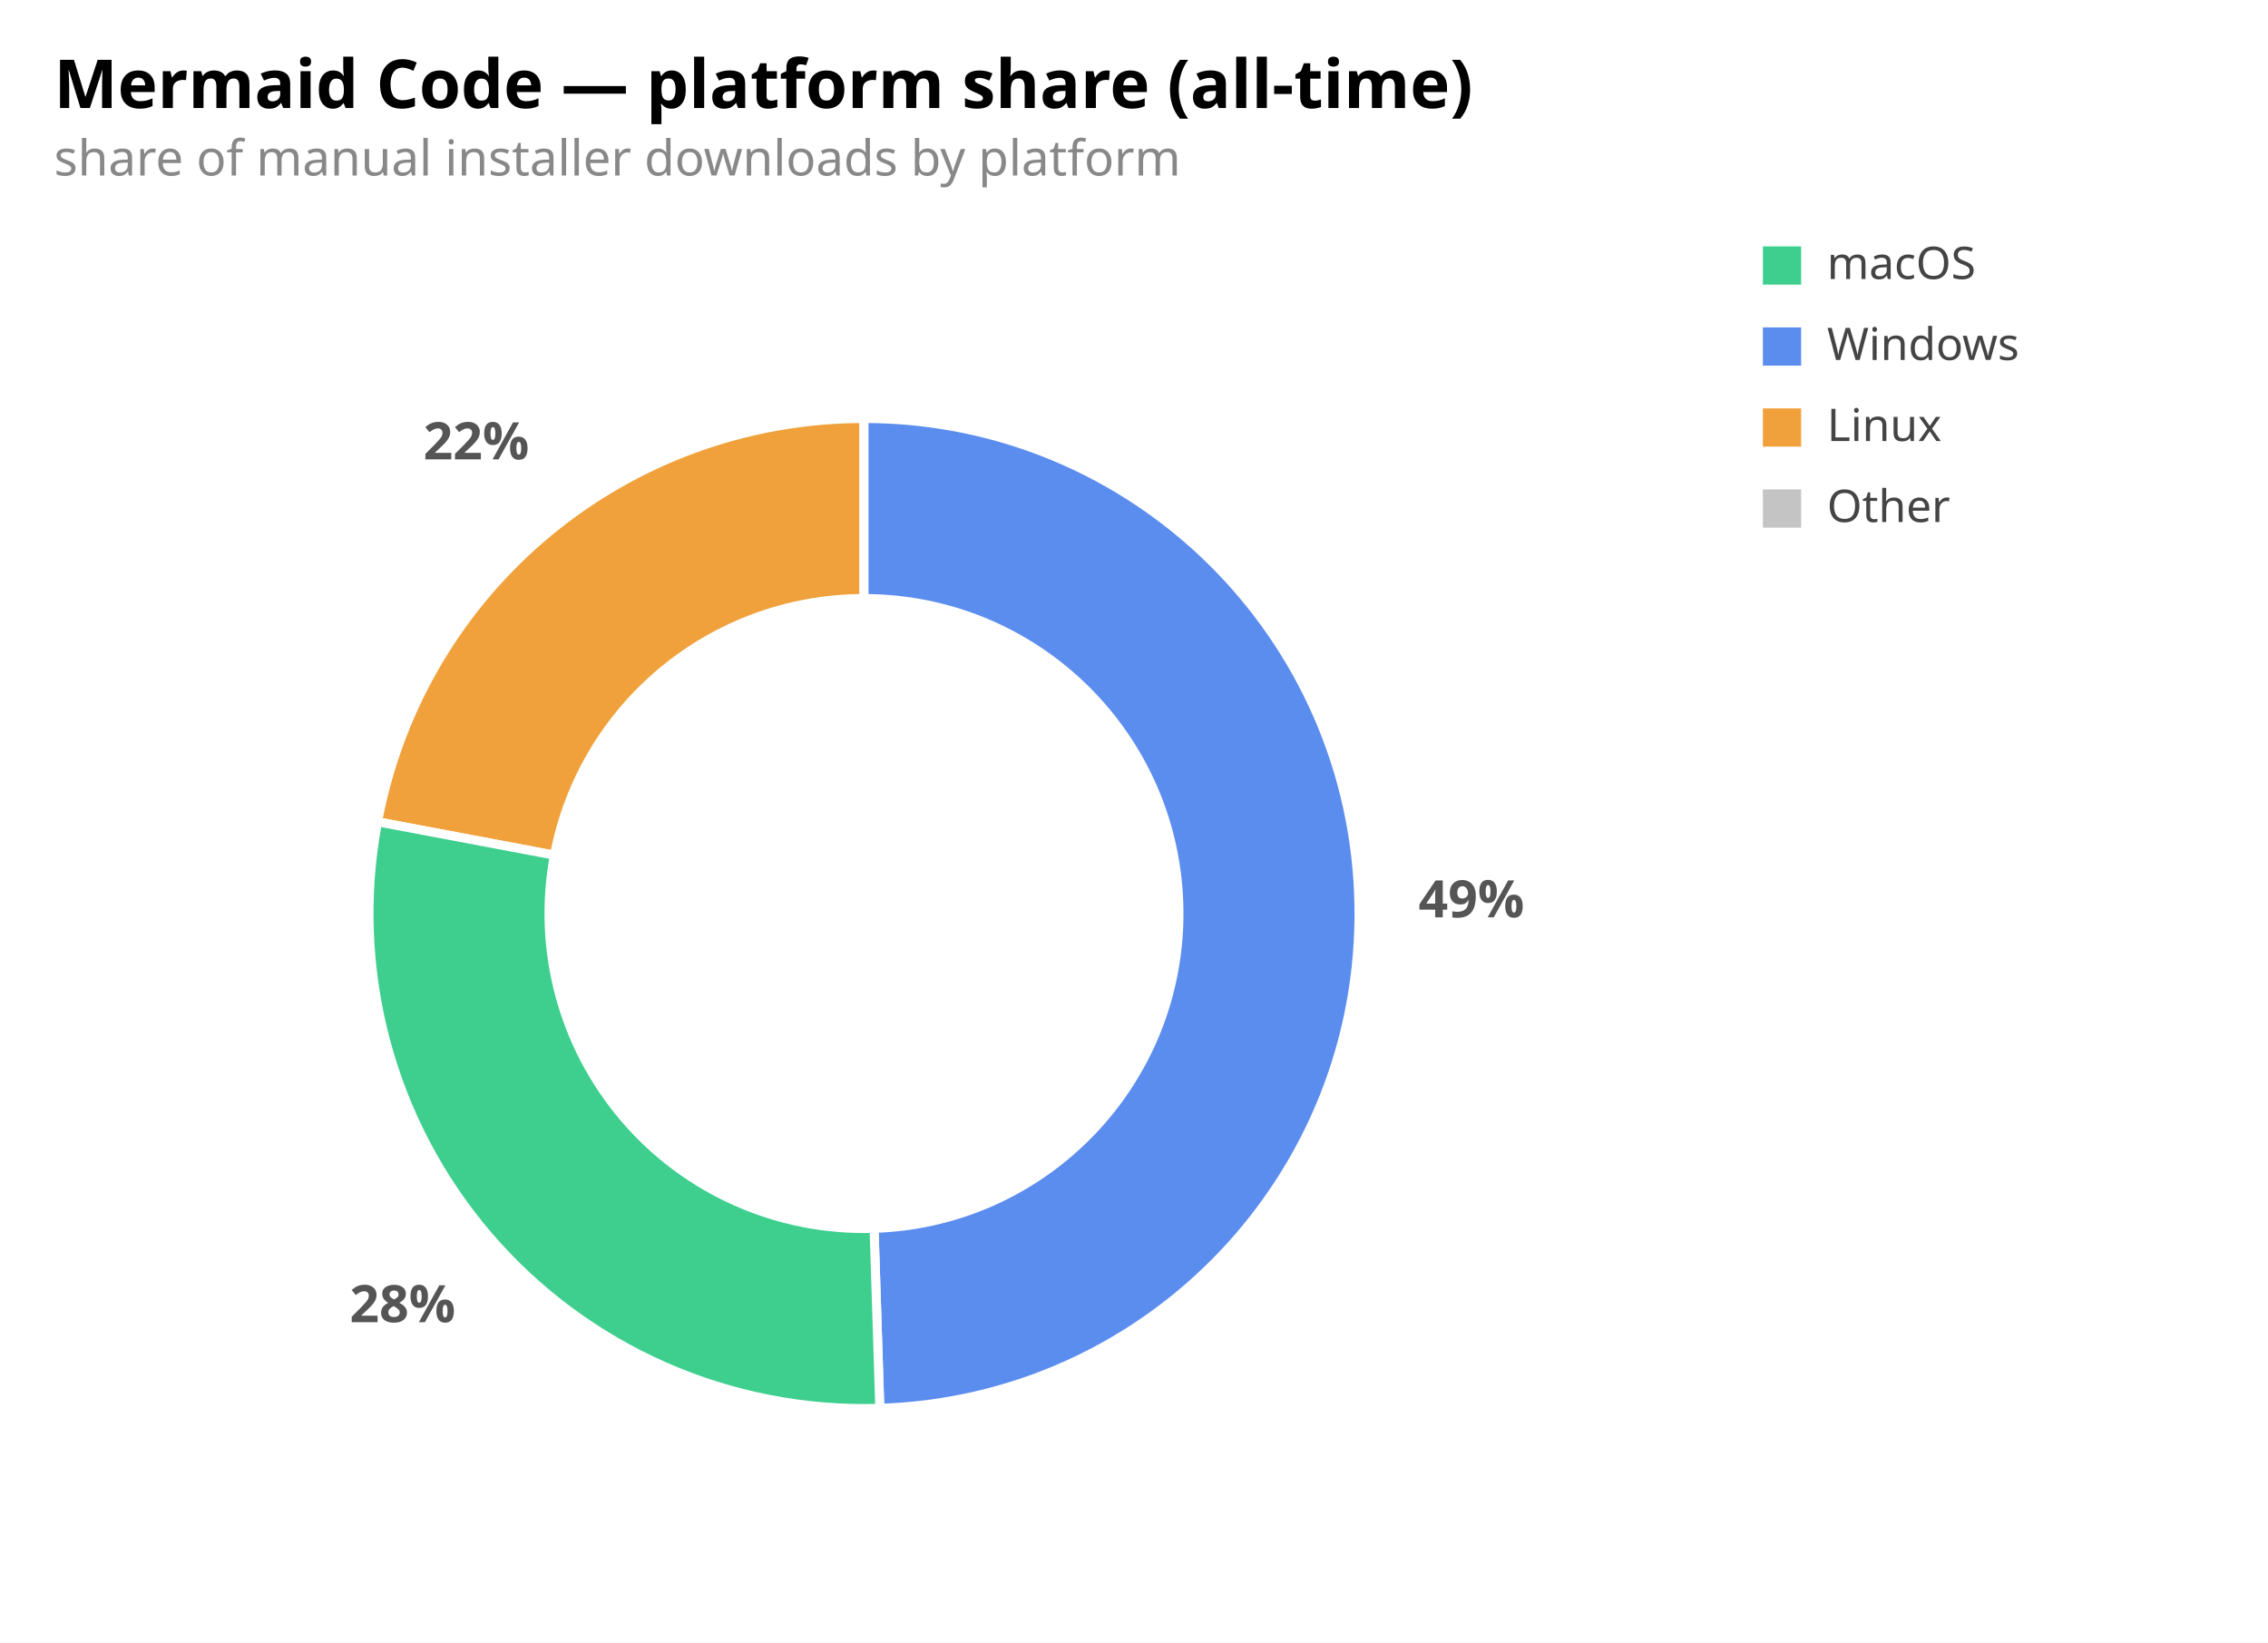
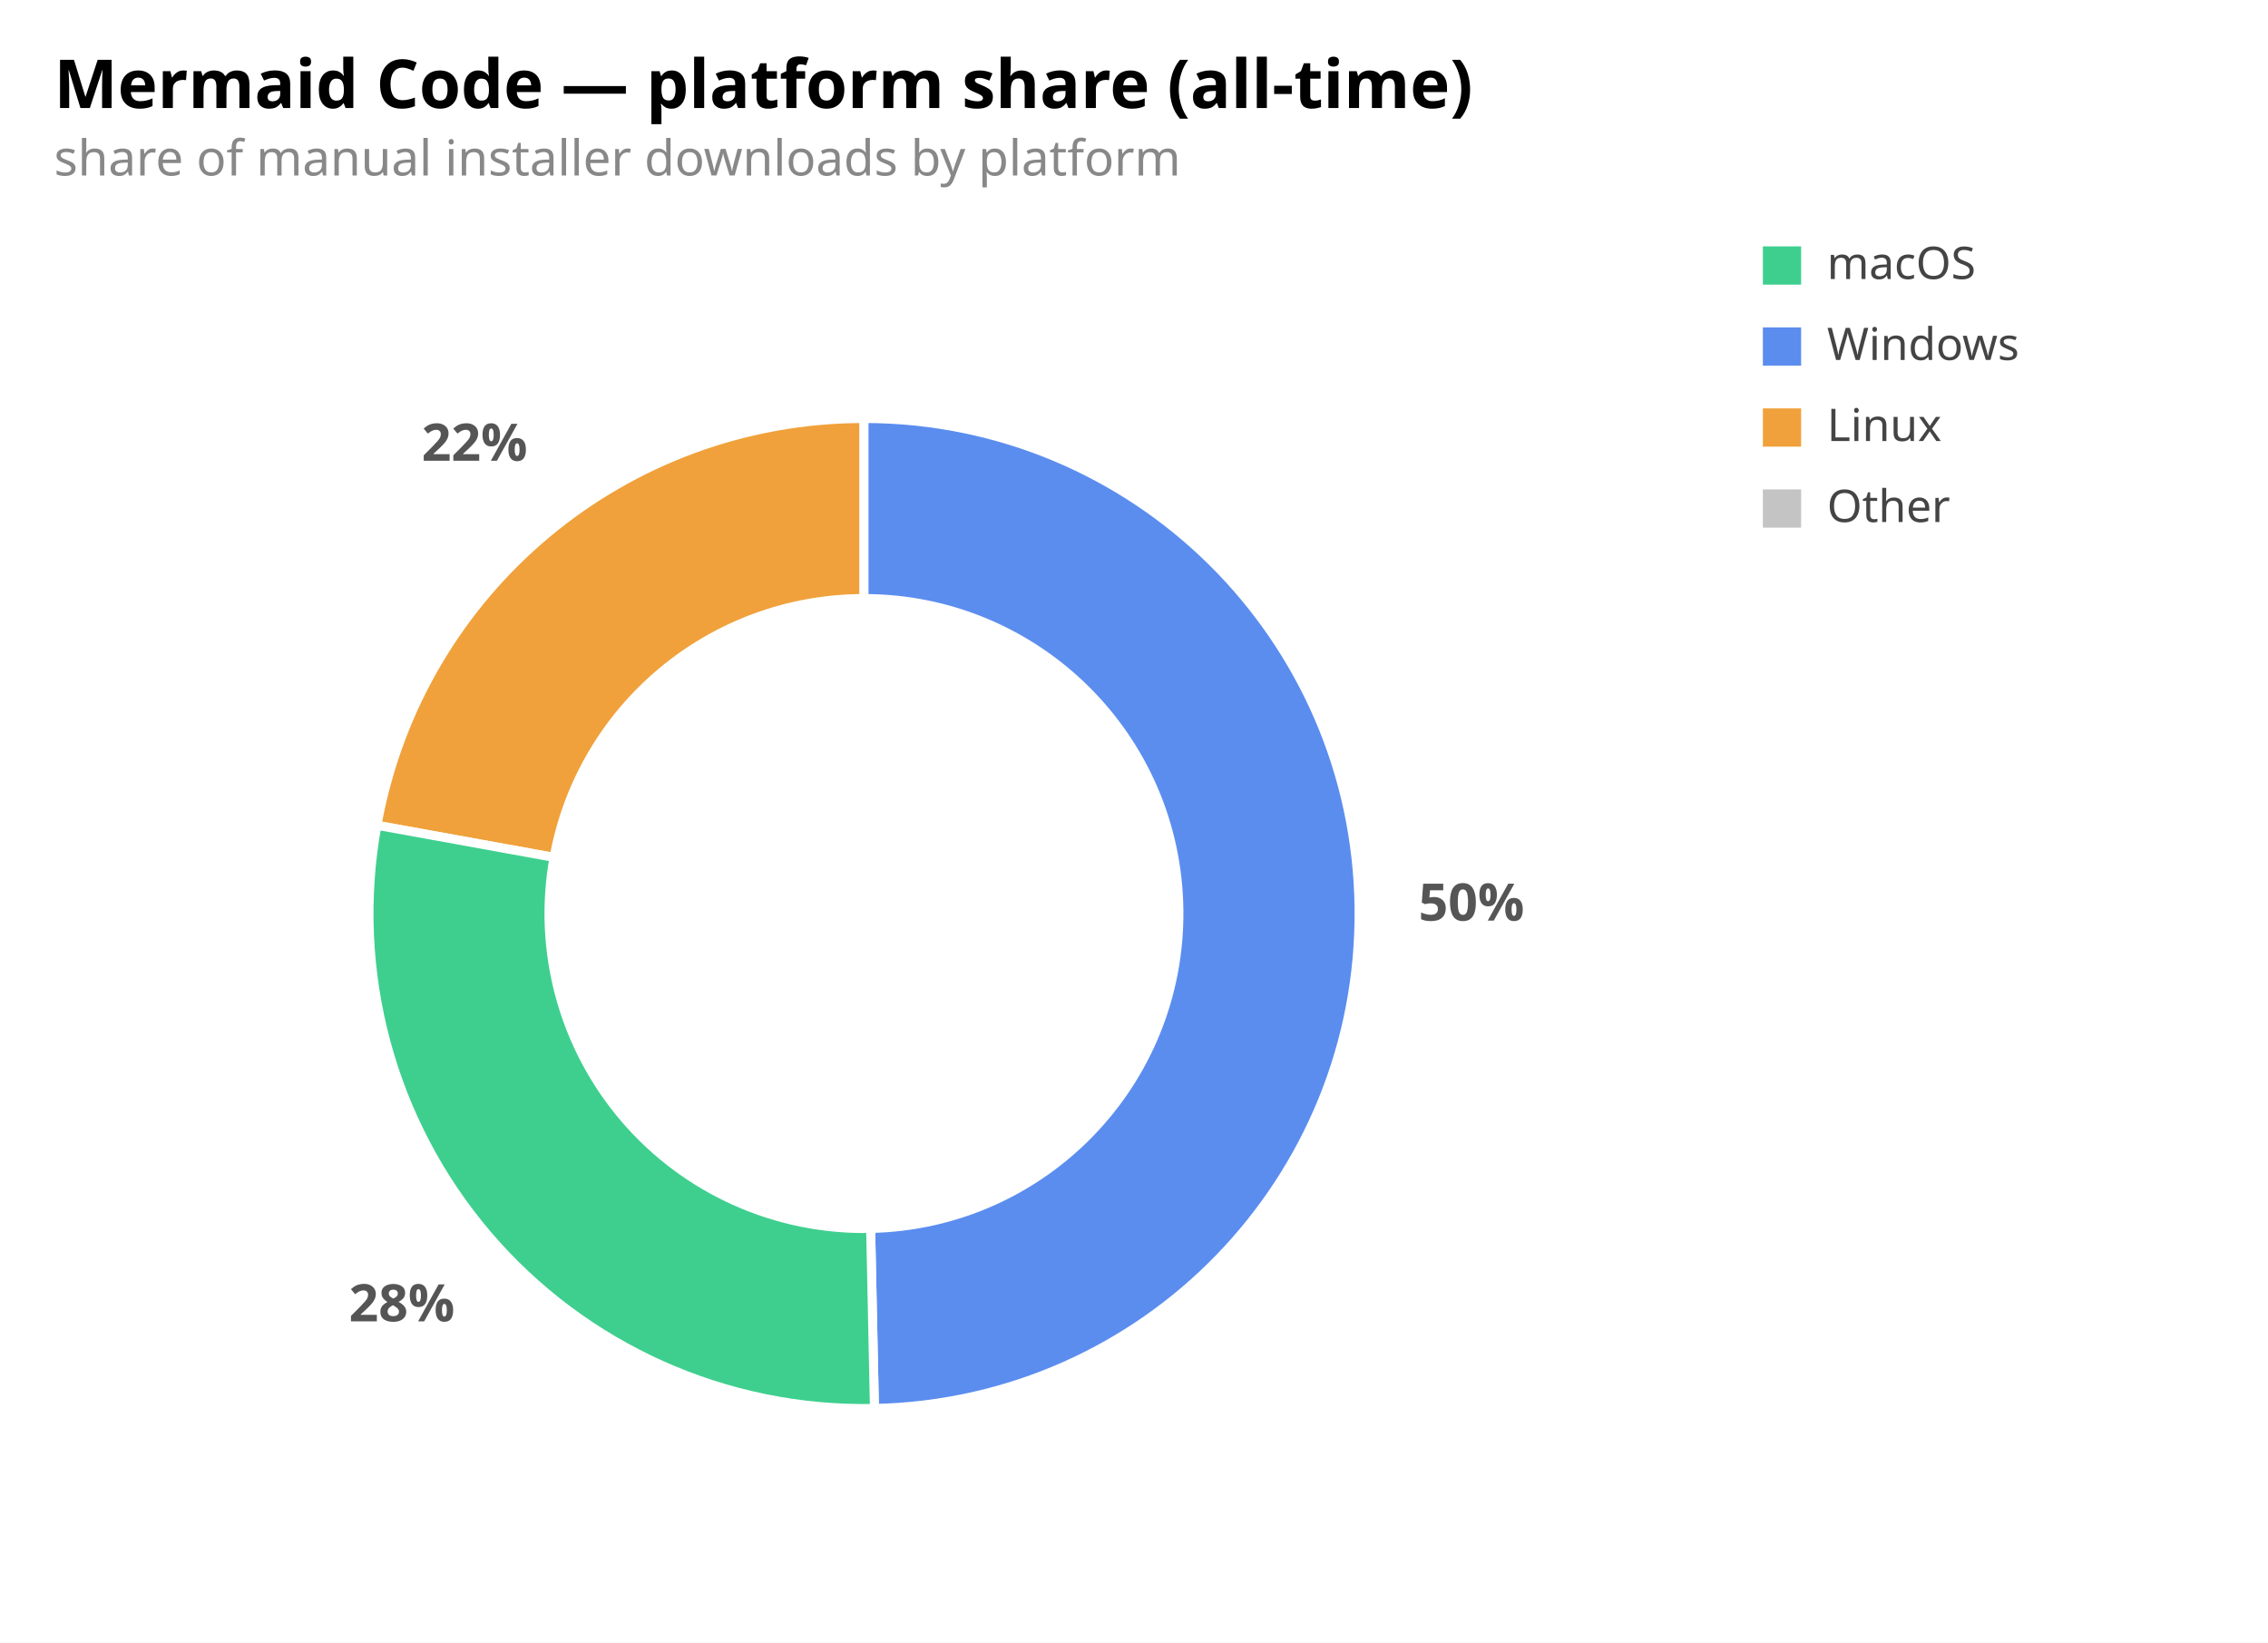
<svg xmlns="http://www.w3.org/2000/svg" version="1.1" class="marks" width="504" height="365" viewBox="0 0 504 365">
  <rect width="504" height="365" fill="white" />
  <g fill="none" stroke-miterlimit="4" transform="translate(12,53)">
    <g class="mark-group role-frame root" role="graphics-object" aria-roledescription="group mark container">
      <g transform="translate(0,0)">
        <path class="background" aria-hidden="true" d="M0,0h360v300h-360Z" />
        <g>
          <g class="mark-arc role-mark layer_0_marks" role="graphics-object" aria-roledescription="arc mark container">
-             <path aria-label="downloads: 65; platform: Linux" role="graphics-symbol" aria-roledescription="arc mark" transform="translate(180,150)" d="M0,-110A110,110,0,0,0,-108.095,-20.382L-68.788,-12.97A70,70,0,0,1,0,-70Z" fill="#f0a13b" stroke="white" stroke-width="2" />
-             <path aria-label="downloads: 146; platform: Windows" role="graphics-symbol" aria-roledescription="arc mark" transform="translate(180,150)" d="M3.514,109.944A110,110,0,0,0,0,-110L0,-70A70,70,0,0,1,2.236,69.964Z" fill="#5b8def" stroke="white" stroke-width="2" />
-             <path aria-label="downloads: 84; platform: macOS" role="graphics-symbol" aria-roledescription="arc mark" transform="translate(180,150)" d="M-108.095,-20.382A110,110,0,0,0,3.514,109.944L2.236,69.964A70,70,0,0,1,-68.788,-12.97Z" fill="#3ecf8e" stroke="white" stroke-width="2" />
+             <path aria-label="downloads: 66; platform: Linux" role="graphics-symbol" aria-roledescription="arc mark" transform="translate(180,150)" d="M0,-110A110,110,0,0,0,-108.238,-19.609L-68.879,-12.478A70,70,0,0,1,0,-70Z" fill="#f0a13b" stroke="white" stroke-width="2" />
+             <path aria-label="downloads: 148; platform: Windows" role="graphics-symbol" aria-roledescription="arc mark" transform="translate(180,150)" d="M2.319,109.976A110,110,0,0,0,0,-110L0,-70A70,70,0,0,1,1.476,69.984Z" fill="#5b8def" stroke="white" stroke-width="2" />
+             <path aria-label="downloads: 84; platform: macOS" role="graphics-symbol" aria-roledescription="arc mark" transform="translate(180,150)" d="M-108.238,-19.609A110,110,0,0,0,2.319,109.976L1.476,69.984A70,70,0,0,1,-68.879,-12.478Z" fill="#3ecf8e" stroke="white" stroke-width="2" />
          </g>
          <g class="mark-text role-mark layer_1_marks" role="graphics-object" aria-roledescription="text mark container">
-             <text aria-label="downloads: 65; platform: Linux; frac: 22%" role="graphics-symbol" aria-roledescription="text mark" text-anchor="middle" transform="translate(93.83704,49.07241)" font-family="sans-serif" font-size="11.5px" font-weight="600" fill="#555" opacity="1">22%</text>
-             <text aria-label="downloads: 146; platform: Windows; frac: 49%" role="graphics-symbol" aria-roledescription="text mark" text-anchor="middle" transform="translate(314.9828,150.8436)" font-family="sans-serif" font-size="11.5px" font-weight="600" fill="#555" opacity="1">49%</text>
-             <text aria-label="downloads: 84; platform: macOS; frac: 28%" role="graphics-symbol" aria-roledescription="text mark" text-anchor="middle" transform="translate(77.462,240.8121)" font-family="sans-serif" font-size="11.5px" font-weight="600" fill="#555" opacity="1">28%</text>
+             <text aria-label="downloads: 66; platform: Linux; frac: 22%" role="graphics-symbol" aria-roledescription="text mark" text-anchor="middle" transform="translate(93.46619,49.38099)" font-family="sans-serif" font-size="11.5px" font-weight="600" fill="#555" opacity="1">22%</text>
+             <text aria-label="downloads: 148; platform: Windows; frac: 50%" role="graphics-symbol" aria-roledescription="text mark" text-anchor="middle" transform="translate(314.9925,151.5768)" font-family="sans-serif" font-size="11.5px" font-weight="600" fill="#555" opacity="1">50%</text>
+             <text aria-label="downloads: 84; platform: macOS; frac: 28%" role="graphics-symbol" aria-roledescription="text mark" text-anchor="middle" transform="translate(77.29899,240.6214)" font-family="sans-serif" font-size="11.5px" font-weight="600" fill="#555" opacity="1">28%</text>
          </g>
          <g class="mark-group role-legend" role="graphics-symbol" aria-roledescription="legend" aria-label="Symbol legend for fill color with 4 values: macOS, Windows, Linux, Other">
            <g transform="translate(378,0)">
              <path class="background" aria-hidden="true" d="M0,0h72v68h-72Z" pointer-events="none" />
              <g>
                <g class="mark-group role-legend-entry">
                  <g transform="translate(0,0)">
                    <path class="background" aria-hidden="true" d="M0,0h0v0h0Z" pointer-events="none" />
                    <g>
                      <g class="mark-group role-scope" role="graphics-object" aria-roledescription="group mark container">
                        <g transform="translate(0,0)">
                          <path class="background" aria-hidden="true" d="M0,0h72v14h-72Z" pointer-events="none" opacity="1" />
                          <g>
                            <g class="mark-symbol role-legend-symbol" pointer-events="none">
                              <path transform="translate(6,6)" d="M-5,-5h10v10h-10Z" fill="#3ecf8e" stroke="white" stroke-width="1.5" opacity="1" />
                            </g>
                            <g class="mark-text role-legend-label" pointer-events="none">
                              <text text-anchor="start" transform="translate(16,9)" font-family="sans-serif" font-size="10px" fill="#444" opacity="1">macOS</text>
                            </g>
                          </g>
                          <path class="foreground" aria-hidden="true" d="" pointer-events="none" display="none" />
                        </g>
                        <g transform="translate(0,18)">
                          <path class="background" aria-hidden="true" d="M0,0h72v14h-72Z" pointer-events="none" opacity="1" />
                          <g>
                            <g class="mark-symbol role-legend-symbol" pointer-events="none">
                              <path transform="translate(6,6)" d="M-5,-5h10v10h-10Z" fill="#5b8def" stroke="white" stroke-width="1.5" opacity="1" />
                            </g>
                            <g class="mark-text role-legend-label" pointer-events="none">
                              <text text-anchor="start" transform="translate(16,9)" font-family="sans-serif" font-size="10px" fill="#444" opacity="1">Windows</text>
                            </g>
                          </g>
                          <path class="foreground" aria-hidden="true" d="" pointer-events="none" display="none" />
                        </g>
                        <g transform="translate(0,36)">
                          <path class="background" aria-hidden="true" d="M0,0h72v14h-72Z" pointer-events="none" opacity="1" />
                          <g>
                            <g class="mark-symbol role-legend-symbol" pointer-events="none">
                              <path transform="translate(6,6)" d="M-5,-5h10v10h-10Z" fill="#f0a13b" stroke="white" stroke-width="1.5" opacity="1" />
                            </g>
                            <g class="mark-text role-legend-label" pointer-events="none">
                              <text text-anchor="start" transform="translate(16,9)" font-family="sans-serif" font-size="10px" fill="#444" opacity="1">Linux</text>
                            </g>
                          </g>
                          <path class="foreground" aria-hidden="true" d="" pointer-events="none" display="none" />
                        </g>
                        <g transform="translate(0,54)">
                          <path class="background" aria-hidden="true" d="M0,0h72v14h-72Z" pointer-events="none" opacity="1" />
                          <g>
                            <g class="mark-symbol role-legend-symbol" pointer-events="none">
                              <path transform="translate(6,6)" d="M-5,-5h10v10h-10Z" fill="#c4c4c4" stroke="white" stroke-width="1.5" opacity="1" />
                            </g>
                            <g class="mark-text role-legend-label" pointer-events="none">
                              <text text-anchor="start" transform="translate(16,9)" font-family="sans-serif" font-size="10px" fill="#444" opacity="1">Other</text>
                            </g>
                          </g>
                          <path class="foreground" aria-hidden="true" d="" pointer-events="none" display="none" />
                        </g>
                      </g>
                    </g>
                    <path class="foreground" aria-hidden="true" d="" pointer-events="none" display="none" />
                  </g>
                </g>
              </g>
              <path class="foreground" aria-hidden="true" d="" pointer-events="none" display="none" />
            </g>
          </g>
          <g class="mark-group role-title">
            <g transform="translate(0,-41)">
              <path class="background" aria-hidden="true" d="M0,0h0v0h0Z" pointer-events="none" />
              <g>
                <g class="mark-text role-title-text" role="graphics-symbol" aria-roledescription="title" aria-label="Title text 'Mermaid Code — platform share (all-time)'" pointer-events="none">
                  <text text-anchor="start" transform="translate(0,12)" font-family="sans-serif" font-size="15px" font-weight="600" fill="#000" opacity="1">Mermaid Code — platform share (all-time)</text>
                </g>
                <g class="mark-text role-title-subtitle" role="graphics-symbol" aria-roledescription="subtitle" aria-label="Subtitle text 'share of manual installer downloads by platform'" pointer-events="none">
                  <text text-anchor="start" transform="translate(0,27)" font-family="sans-serif" font-size="11px" fill="#888" opacity="1">share of manual installer downloads by platform</text>
                </g>
              </g>
              <path class="foreground" aria-hidden="true" d="" pointer-events="none" display="none" />
            </g>
          </g>
        </g>
        <path class="foreground" aria-hidden="true" d="" display="none" />
      </g>
    </g>
  </g>
</svg>
